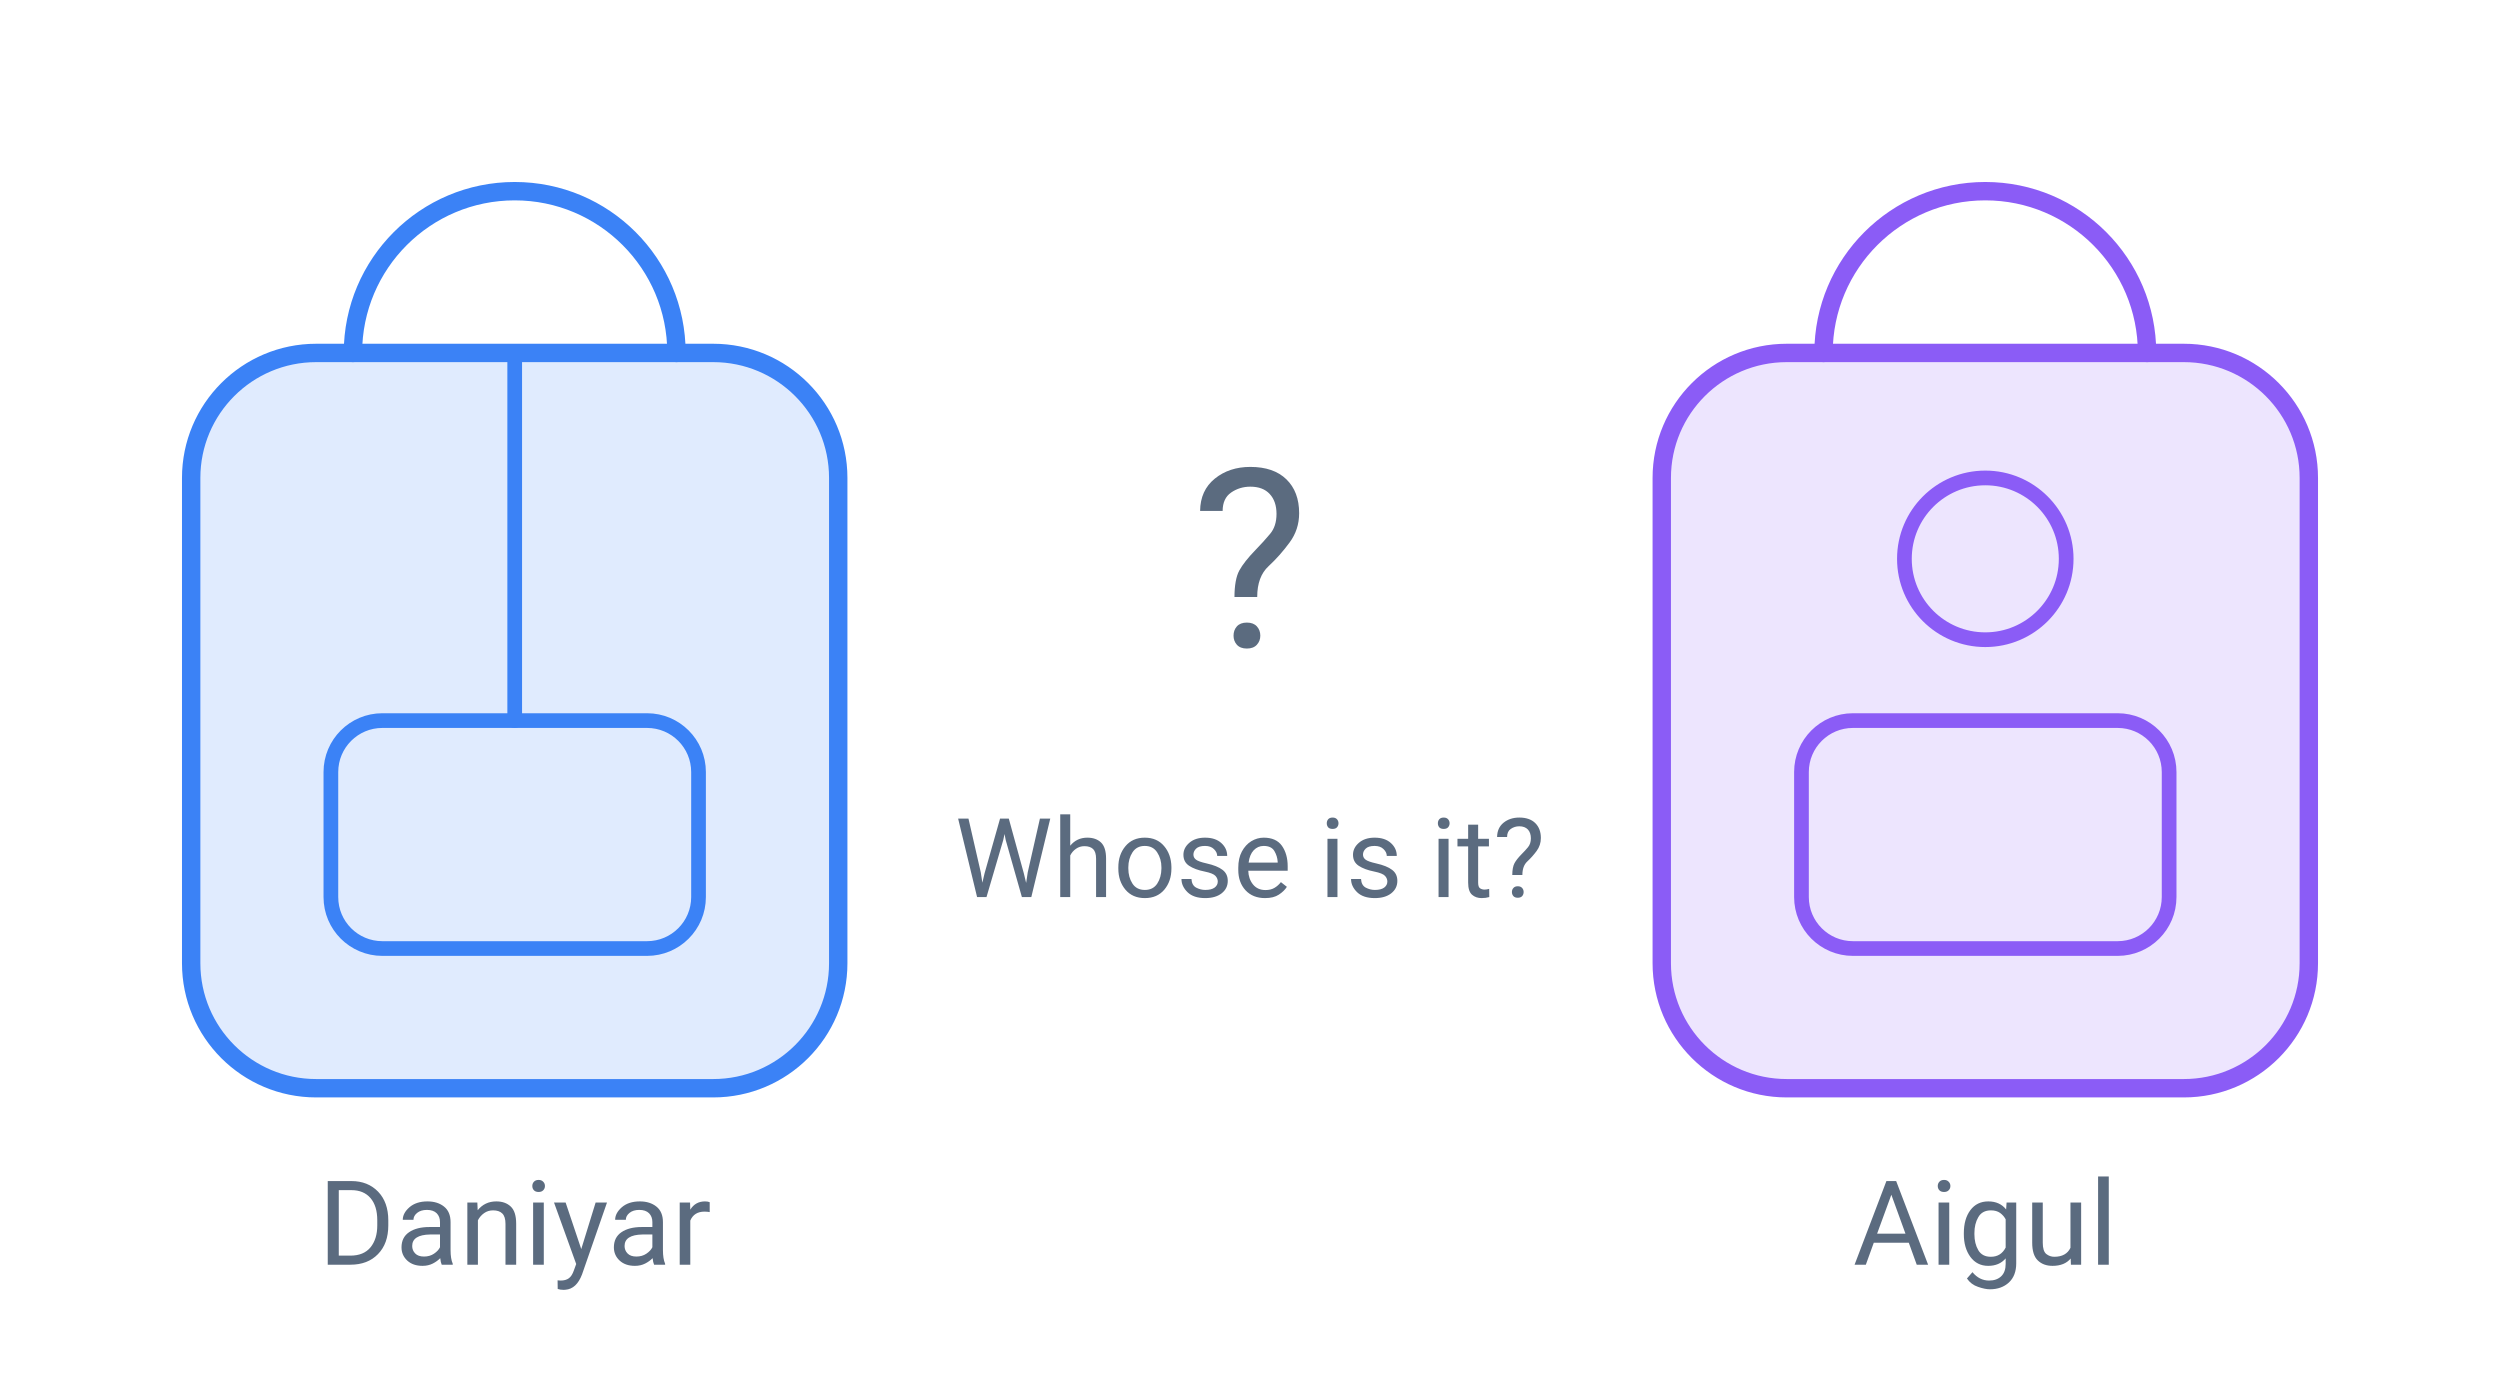
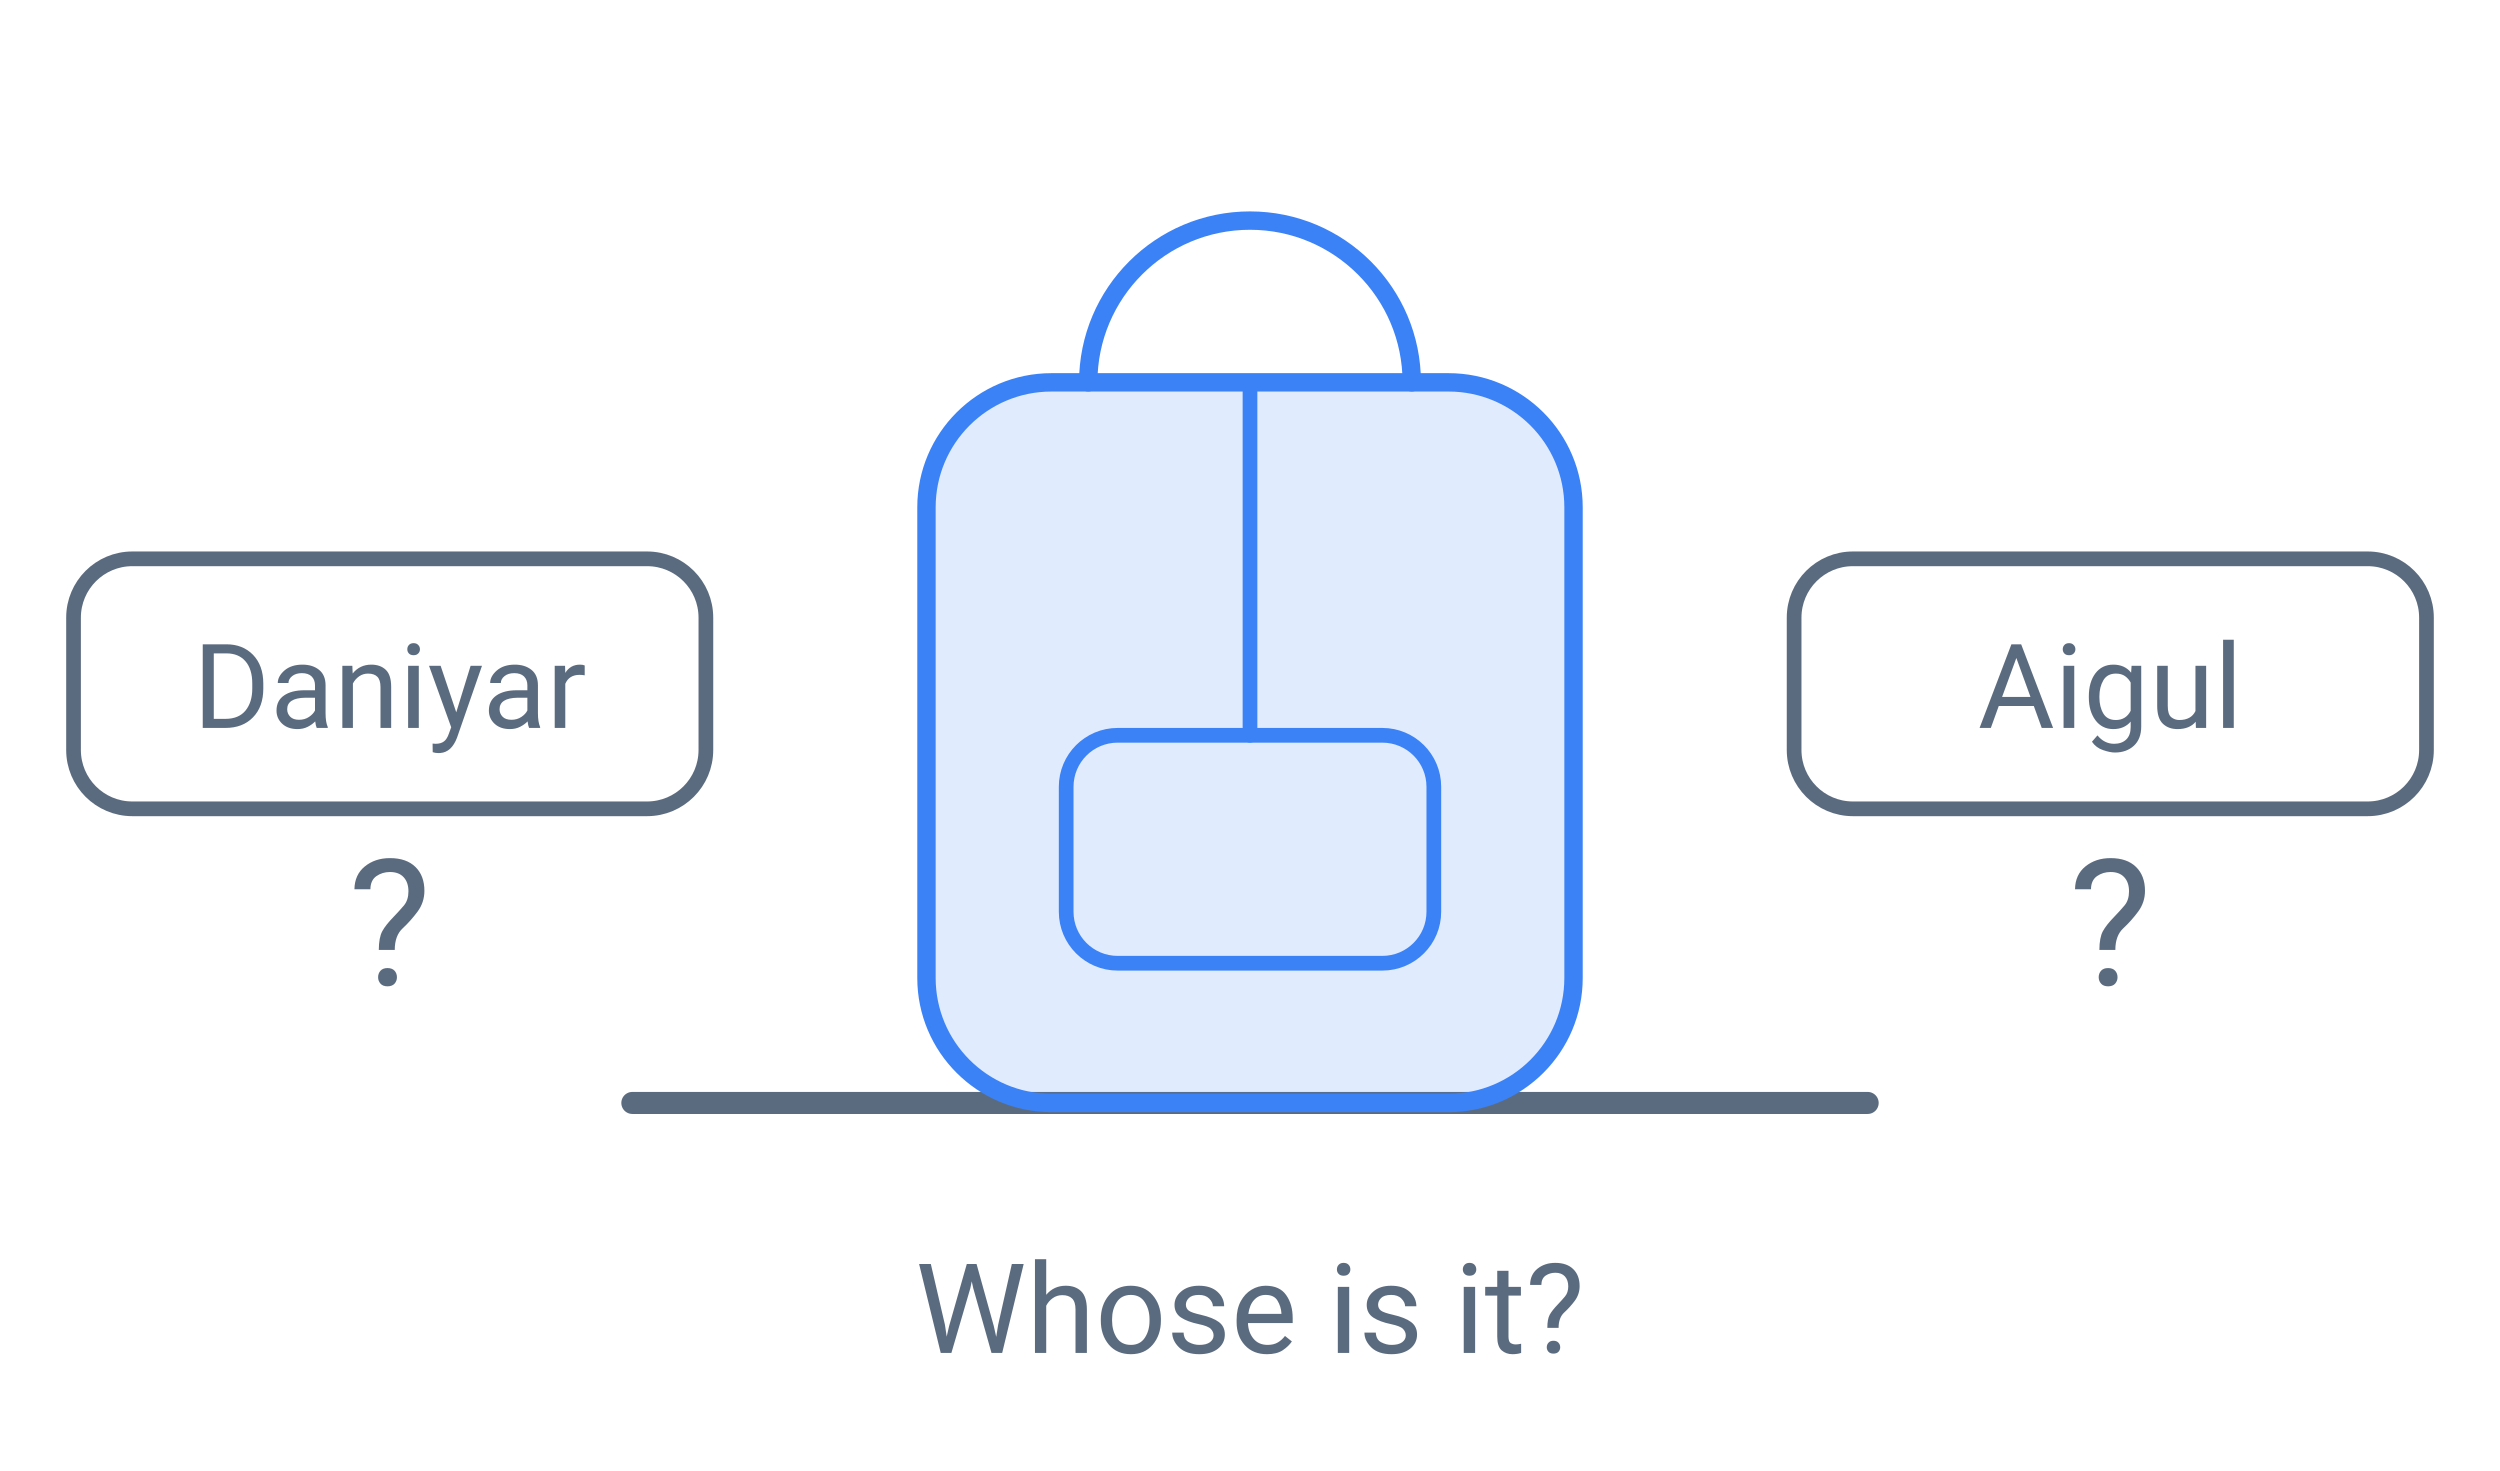
- <svg xmlns="http://www.w3.org/2000/svg" viewBox="0 0 340 190" width="340" height="190" role="img" aria-labelledby="zagolovok">
+ <svg xmlns="http://www.w3.org/2000/svg" viewBox="0 0 340 200" width="340" height="200" role="img" aria-labelledby="zagolovok">
  <g fill="none" stroke-linecap="round" stroke-linejoin="round">
-     <rect x="26" y="48" width="88" height="100" rx="17" fill="#3b82f6" fill-opacity=".16" stroke="#3b82f6" stroke-width="2.5" />
-     <path d="M48 48 A22 22 0 0 1 92 48" stroke="#3b82f6" stroke-width="2.5" />
-     <rect x="45" y="98" width="50" height="31" rx="7" stroke="#3b82f6" stroke-width="2" />
-     <line x1="70" y1="48" x2="70" y2="98" stroke="#3b82f6" stroke-width="2" />
-     <rect x="226" y="48" width="88" height="100" rx="17" fill="#8b5cf6" fill-opacity=".16" stroke="#8b5cf6" stroke-width="2.5" />
-     <path d="M248 48 A22 22 0 0 1 292 48" stroke="#8b5cf6" stroke-width="2.5" />
-     <rect x="245" y="98" width="50" height="31" rx="7" stroke="#8b5cf6" stroke-width="2" />
-     <circle cx="270" cy="76" r="11" stroke="#8b5cf6" stroke-width="2" />
+     <line x1="86" y1="150" x2="254" y2="150" stroke="#5b6b7f" stroke-width="3" />
+     <rect x="126" y="52" width="88" height="98" rx="17" fill="#3b82f6" fill-opacity=".16" stroke="#3b82f6" stroke-width="2.5" />
+     <path d="M148 52 A22 22 0 0 1 192 52" stroke="#3b82f6" stroke-width="2.5" />
+     <rect x="145" y="100" width="50" height="31" rx="7" stroke="#3b82f6" stroke-width="2" />
+     <line x1="170" y1="52" x2="170" y2="100" stroke="#3b82f6" stroke-width="2" />
+     <rect x="10" y="76" width="86" height="34" rx="8" stroke="#5b6b7f" stroke-width="2" />
+     <rect x="244" y="76" width="86" height="34" rx="8" stroke="#5b6b7f" stroke-width="2" />
  </g>
  <g font-family="-apple-system, Segoe UI, Roboto, Arial, sans-serif" text-anchor="middle" fill="#5b6b7f">
-     <text x="70" y="172" font-size="16">Daniyar</text>
-     <text x="270" y="172" font-size="16">Aigul</text>
-     <text x="170" y="88" font-size="34">?</text>
-     <text x="170" y="122" font-size="15">Whose is it?</text>
+     <text x="53" y="99" font-size="16">Daniyar</text>
+     <text x="287" y="99" font-size="16">Aigul</text>
+     <text x="53" y="134" font-size="24">?</text>
+     <text x="287" y="134" font-size="24">?</text>
+     <text x="170" y="184" font-size="17">Whose is it?</text>
  </g>
</svg>
